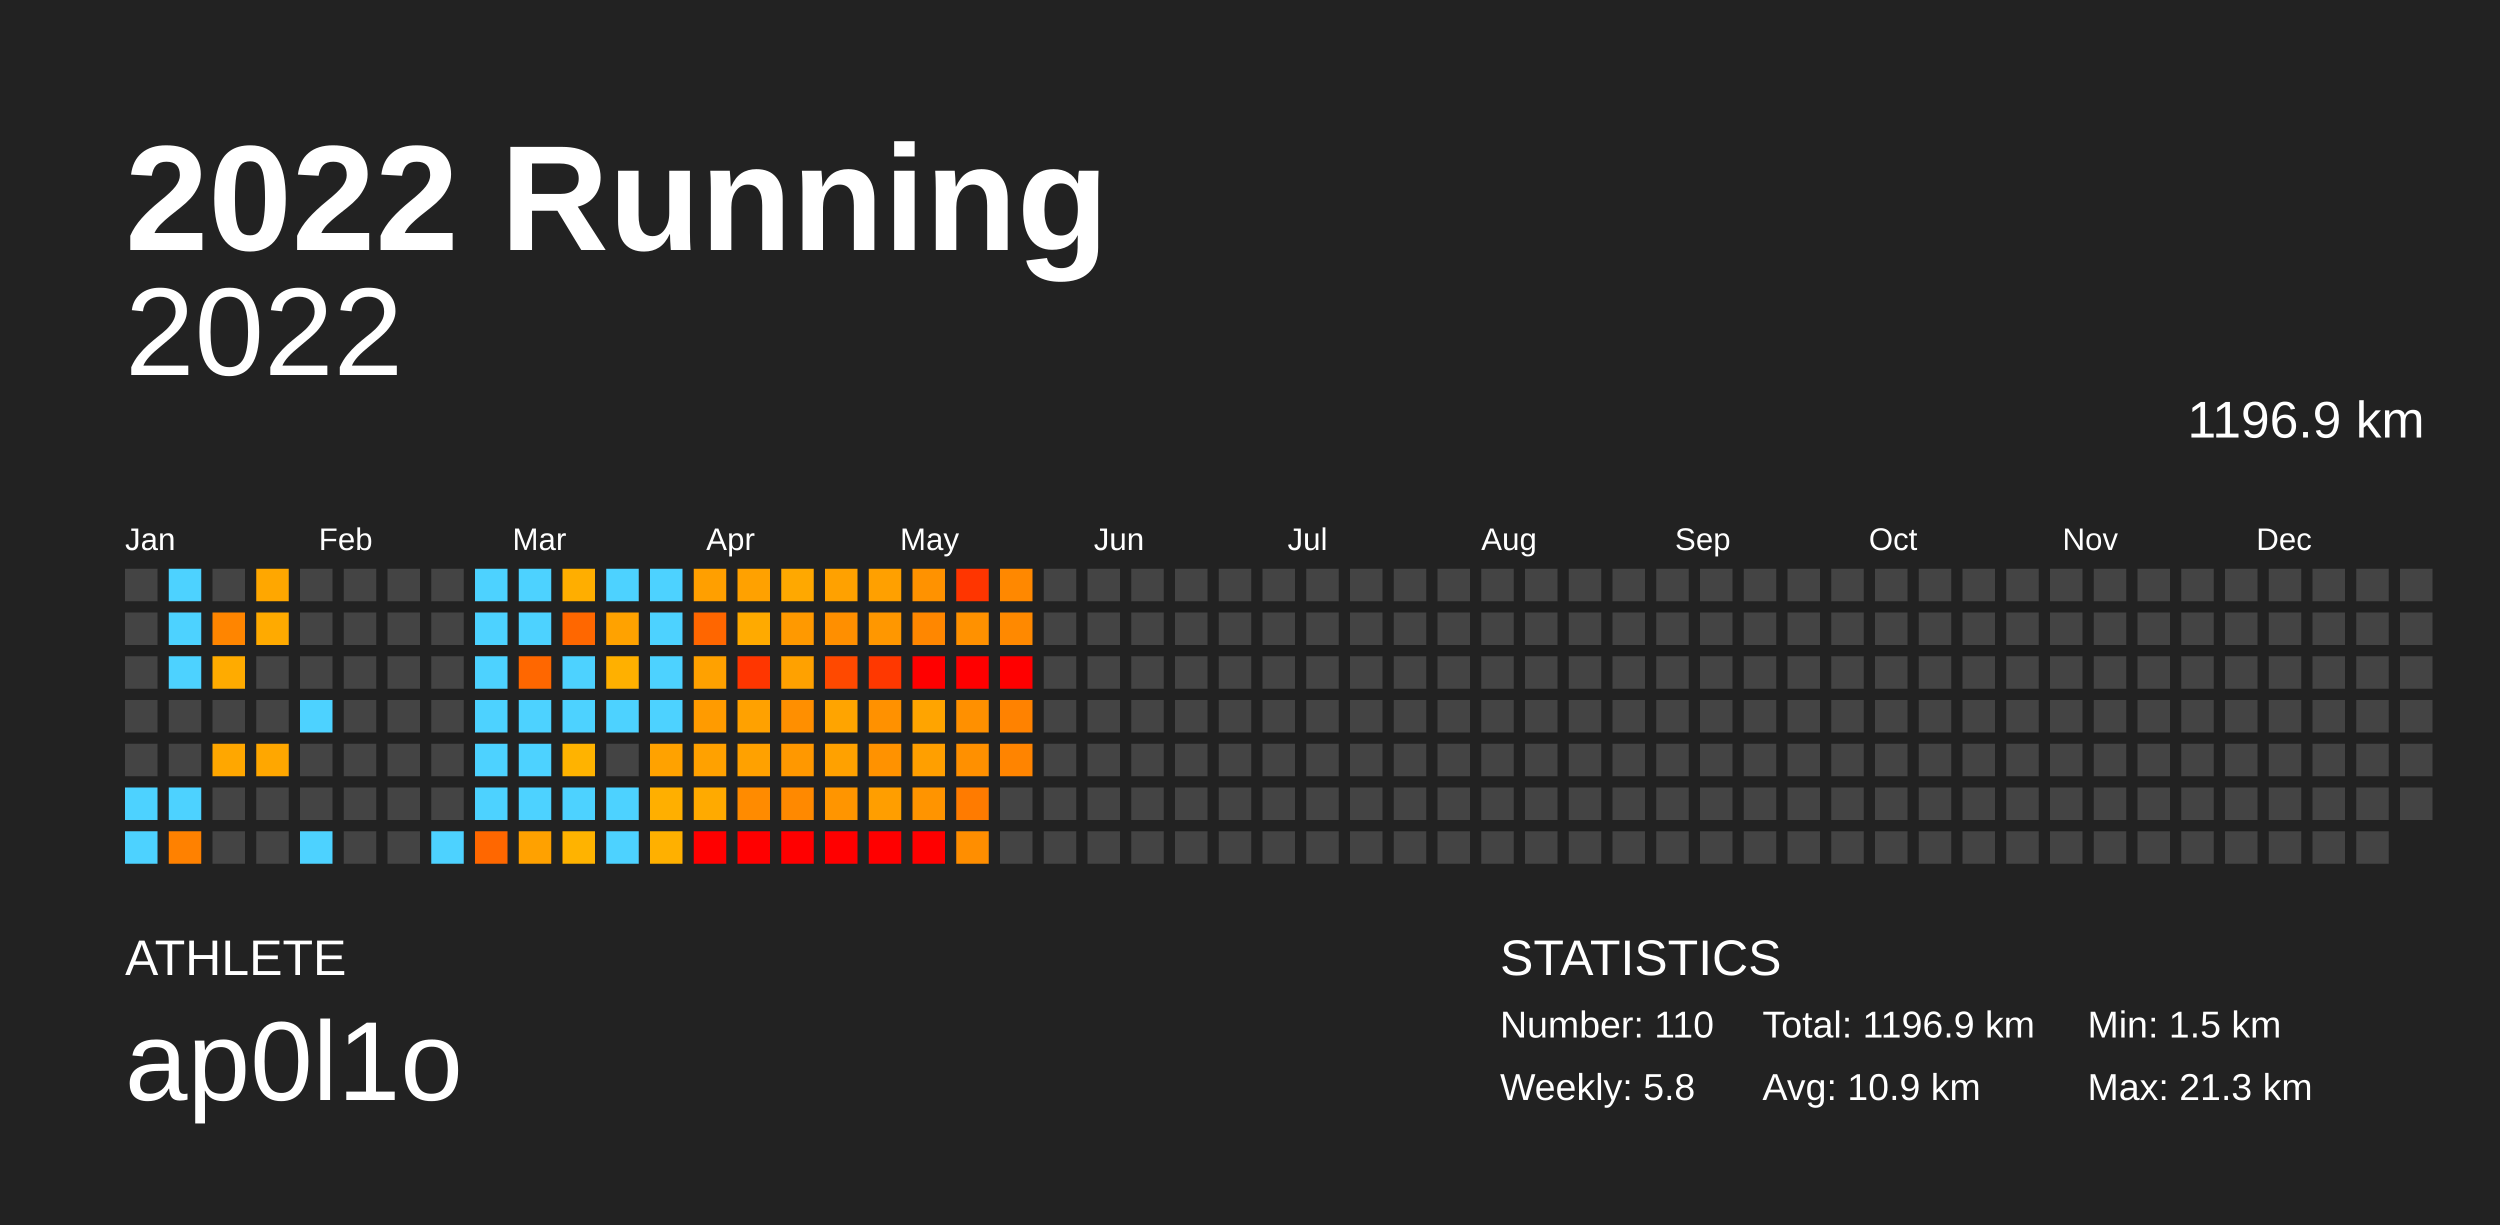
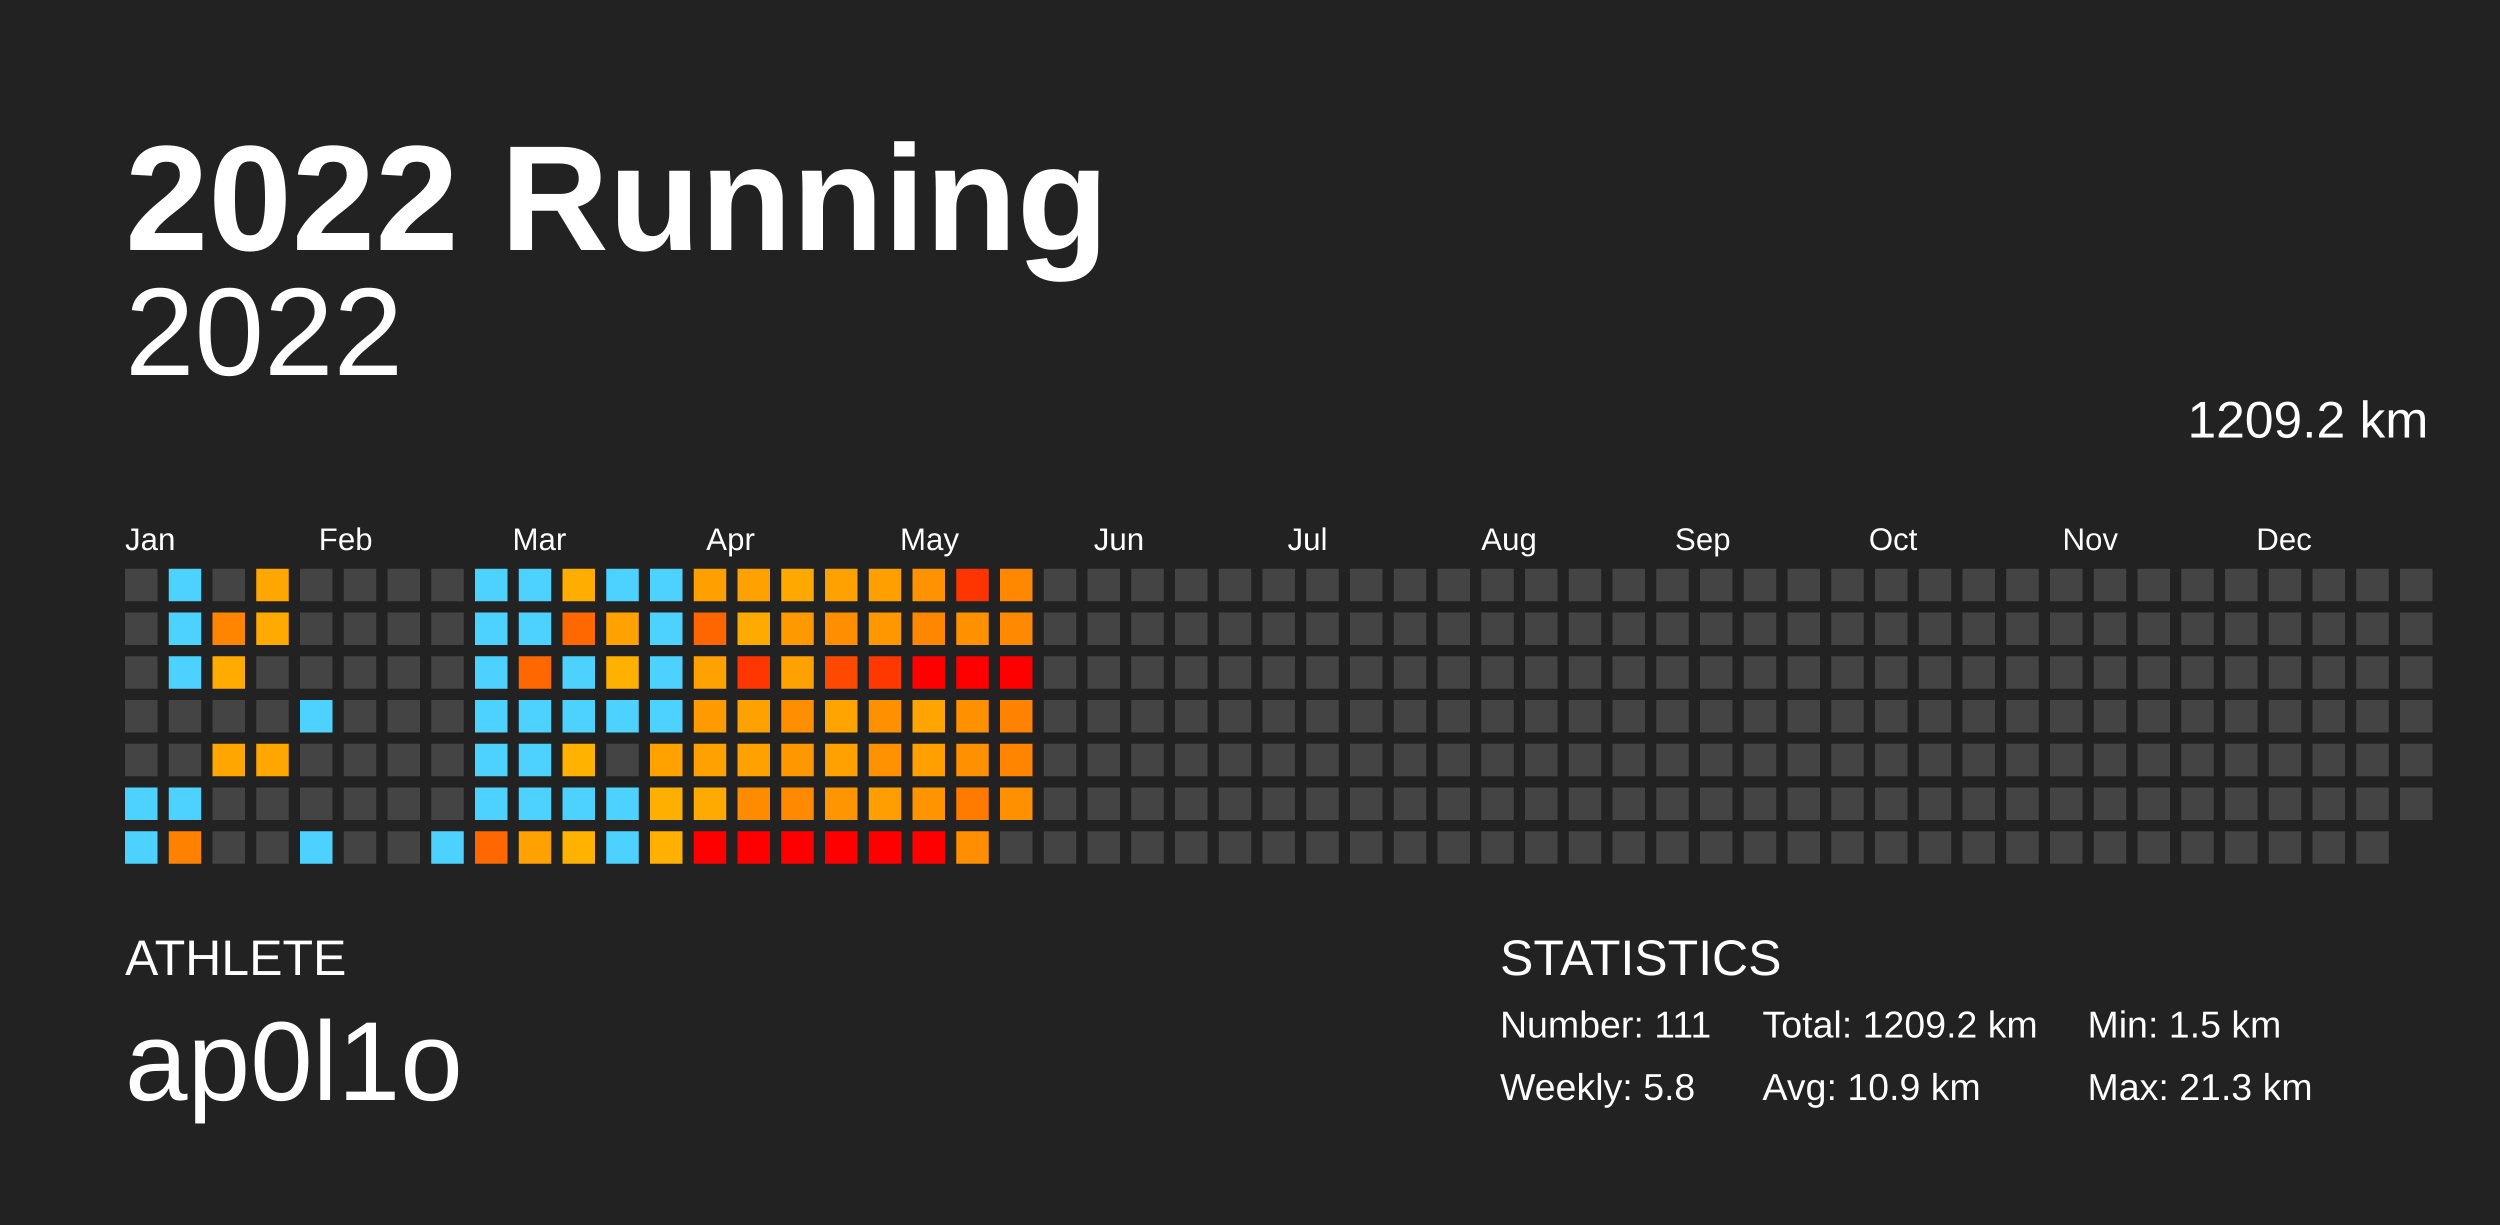
<svg xmlns="http://www.w3.org/2000/svg" baseProfile="full" height="98mm" version="1.1" viewBox="0,0,200,98" width="200mm">
  <defs />
  <rect fill="#222222" height="98" width="200" x="0" y="0" />
  <text fill="#FFFFFF" style="font-size:12px; font-family:Arial; font-weight:bold;" x="10" y="20">2022 Running</text>
  <text fill="#FFFFFF" style="font-size:4px; font-family:Arial" x="10" y="78">ATHLETE</text>
  <text fill="#FFFFFF" style="font-size:9px; font-family:Arial" x="10" y="88">ap0l1o</text>
  <text fill="#FFFFFF" style="font-size:4px; font-family:Arial" x="120" y="78">STATISTICS</text>
-   <text fill="#FFFFFF" style="font-size:3px; font-family:Arial" x="120" y="83">Number: 110</text>
+   <text fill="#FFFFFF" style="font-size:3px; font-family:Arial" x="120" y="83">Number: 111</text>
  <text fill="#FFFFFF" style="font-size:3px; font-family:Arial" x="120" y="88">Weekly: 5.8</text>
-   <text fill="#FFFFFF" style="font-size:3px; font-family:Arial" x="141" y="83">Total: 1196.9 km</text>
+   <text fill="#FFFFFF" style="font-size:3px; font-family:Arial" x="141" y="83">Total: 1209.2 km</text>
  <text fill="#FFFFFF" style="font-size:3px; font-family:Arial" x="141" y="88">Avg: 10.9 km</text>
  <text fill="#FFFFFF" style="font-size:3px; font-family:Arial" x="167" y="83">Min: 1.5 km</text>
  <text fill="#FFFFFF" style="font-size:3px; font-family:Arial" x="167" y="88">Max: 21.3 km</text>
  <text alignment-baseline="hanging" fill="#FFFFFF" style="font-size:10.0px; font-family:Arial;" x="10" y="30">2022</text>
-   <text alignment-baseline="hanging" fill="#FFFFFF" style="font-size:4.125px; font-family:Arial;" x="175" y="35">1196.9 km</text>
+   <text alignment-baseline="hanging" fill="#FFFFFF" style="font-size:4.125px; font-family:Arial;" x="175" y="35">1209.2 km</text>
  <text fill="#FFFFFF" style="font-size:2.5px; font-family:Arial" x="10.0" y="44">Jan</text>
  <text fill="#FFFFFF" style="font-size:2.5px; font-family:Arial" x="25.5" y="44">Feb</text>
  <text fill="#FFFFFF" style="font-size:2.5px; font-family:Arial" x="41.0" y="44">Mar</text>
  <text fill="#FFFFFF" style="font-size:2.5px; font-family:Arial" x="56.5" y="44">Apr</text>
  <text fill="#FFFFFF" style="font-size:2.5px; font-family:Arial" x="72.0" y="44">May</text>
  <text fill="#FFFFFF" style="font-size:2.5px; font-family:Arial" x="87.5" y="44">Jun</text>
  <text fill="#FFFFFF" style="font-size:2.5px; font-family:Arial" x="103.0" y="44">Jul</text>
  <text fill="#FFFFFF" style="font-size:2.5px; font-family:Arial" x="118.5" y="44">Aug</text>
  <text fill="#FFFFFF" style="font-size:2.5px; font-family:Arial" x="134.0" y="44">Sep</text>
  <text fill="#FFFFFF" style="font-size:2.5px; font-family:Arial" x="149.5" y="44">Oct</text>
  <text fill="#FFFFFF" style="font-size:2.5px; font-family:Arial" x="165.0" y="44">Nov</text>
  <text fill="#FFFFFF" style="font-size:2.5px; font-family:Arial" x="180.5" y="44">Dec</text>
  <rect fill="#444444" height="2.6" width="2.6" x="10.0" y="45.5" />
  <rect fill="#444444" height="2.6" width="2.6" x="10.0" y="49.0" />
  <rect fill="#444444" height="2.6" width="2.6" x="10.0" y="52.5" />
  <rect fill="#444444" height="2.6" width="2.6" x="10.0" y="56.0" />
  <rect fill="#444444" height="2.6" width="2.6" x="10.0" y="59.5" />
  <rect fill="#4dd2ff" height="2.6" width="2.6" x="10.0" y="63.0" />
  <rect fill="#4dd2ff" height="2.6" width="2.6" x="10.0" y="66.5" />
  <rect fill="#4dd2ff" height="2.6" width="2.6" x="13.5" y="45.5" />
  <rect fill="#4dd2ff" height="2.6" width="2.6" x="13.5" y="49.0" />
  <rect fill="#4dd2ff" height="2.6" width="2.6" x="13.5" y="52.5" />
  <rect fill="#444444" height="2.6" width="2.6" x="13.5" y="56.0" />
  <rect fill="#444444" height="2.6" width="2.6" x="13.5" y="59.5" />
  <rect fill="#4dd2ff" height="2.6" width="2.6" x="13.5" y="63.0" />
  <rect fill="#ff8100" height="2.6" width="2.6" x="13.5" y="66.5" />
  <rect fill="#444444" height="2.6" width="2.6" x="17.0" y="45.5" />
  <rect fill="#ff8500" height="2.6" width="2.6" x="17.0" y="49.0" />
  <rect fill="#ffab00" height="2.6" width="2.6" x="17.0" y="52.5" />
  <rect fill="#444444" height="2.6" width="2.6" x="17.0" y="56.0" />
  <rect fill="#ffa700" height="2.6" width="2.6" x="17.0" y="59.5" />
  <rect fill="#444444" height="2.6" width="2.6" x="17.0" y="63.0" />
  <rect fill="#444444" height="2.6" width="2.6" x="17.0" y="66.5" />
  <rect fill="#ffa700" height="2.6" width="2.6" x="20.5" y="45.5" />
  <rect fill="#ffaa00" height="2.6" width="2.6" x="20.5" y="49.0" />
  <rect fill="#444444" height="2.6" width="2.6" x="20.5" y="52.5" />
  <rect fill="#444444" height="2.6" width="2.6" x="20.5" y="56.0" />
  <rect fill="#ffa700" height="2.6" width="2.6" x="20.5" y="59.5" />
  <rect fill="#444444" height="2.6" width="2.6" x="20.5" y="63.0" />
  <rect fill="#444444" height="2.6" width="2.6" x="20.5" y="66.5" />
  <rect fill="#444444" height="2.6" width="2.6" x="24.0" y="45.5" />
  <rect fill="#444444" height="2.6" width="2.6" x="24.0" y="49.0" />
  <rect fill="#444444" height="2.6" width="2.6" x="24.0" y="52.5" />
  <rect fill="#4dd2ff" height="2.6" width="2.6" x="24.0" y="56.0" />
  <rect fill="#444444" height="2.6" width="2.6" x="24.0" y="59.5" />
  <rect fill="#444444" height="2.6" width="2.6" x="24.0" y="63.0" />
  <rect fill="#4dd2ff" height="2.6" width="2.6" x="24.0" y="66.5" />
  <rect fill="#444444" height="2.6" width="2.6" x="27.5" y="45.5" />
  <rect fill="#444444" height="2.6" width="2.6" x="27.5" y="49.0" />
  <rect fill="#444444" height="2.6" width="2.6" x="27.5" y="52.5" />
  <rect fill="#444444" height="2.6" width="2.6" x="27.5" y="56.0" />
  <rect fill="#444444" height="2.6" width="2.6" x="27.5" y="59.5" />
  <rect fill="#444444" height="2.6" width="2.6" x="27.5" y="63.0" />
  <rect fill="#444444" height="2.6" width="2.6" x="27.5" y="66.5" />
  <rect fill="#444444" height="2.6" width="2.6" x="31.0" y="45.5" />
  <rect fill="#444444" height="2.6" width="2.6" x="31.0" y="49.0" />
  <rect fill="#444444" height="2.6" width="2.6" x="31.0" y="52.5" />
  <rect fill="#444444" height="2.6" width="2.6" x="31.0" y="56.0" />
  <rect fill="#444444" height="2.6" width="2.6" x="31.0" y="59.5" />
  <rect fill="#444444" height="2.6" width="2.6" x="31.0" y="63.0" />
  <rect fill="#444444" height="2.6" width="2.6" x="31.0" y="66.5" />
  <rect fill="#444444" height="2.6" width="2.6" x="34.5" y="45.5" />
  <rect fill="#444444" height="2.6" width="2.6" x="34.5" y="49.0" />
  <rect fill="#444444" height="2.6" width="2.6" x="34.5" y="52.5" />
  <rect fill="#444444" height="2.6" width="2.6" x="34.5" y="56.0" />
  <rect fill="#444444" height="2.6" width="2.6" x="34.5" y="59.5" />
  <rect fill="#444444" height="2.6" width="2.6" x="34.5" y="63.0" />
  <rect fill="#4dd2ff" height="2.6" width="2.6" x="34.5" y="66.5" />
  <rect fill="#4dd2ff" height="2.6" width="2.6" x="38.0" y="45.5" />
  <rect fill="#4dd2ff" height="2.6" width="2.6" x="38.0" y="49.0" />
  <rect fill="#4dd2ff" height="2.6" width="2.6" x="38.0" y="52.5" />
  <rect fill="#4dd2ff" height="2.6" width="2.6" x="38.0" y="56.0" />
  <rect fill="#4dd2ff" height="2.6" width="2.6" x="38.0" y="59.5" />
  <rect fill="#4dd2ff" height="2.6" width="2.6" x="38.0" y="63.0" />
  <rect fill="#ff6700" height="2.6" width="2.6" x="38.0" y="66.5" />
  <rect fill="#4dd2ff" height="2.6" width="2.6" x="41.5" y="45.5" />
  <rect fill="#4dd2ff" height="2.6" width="2.6" x="41.5" y="49.0" />
  <rect fill="#ff6700" height="2.6" width="2.6" x="41.5" y="52.5" />
  <rect fill="#4dd2ff" height="2.6" width="2.6" x="41.5" y="56.0" />
  <rect fill="#4dd2ff" height="2.6" width="2.6" x="41.5" y="59.5" />
  <rect fill="#4dd2ff" height="2.6" width="2.6" x="41.5" y="63.0" />
  <rect fill="#ffa100" height="2.6" width="2.6" x="41.5" y="66.5" />
  <rect fill="#ffae00" height="2.6" width="2.6" x="45.0" y="45.5" />
  <rect fill="#ff6700" height="2.6" width="2.6" x="45.0" y="49.0" />
  <rect fill="#4dd2ff" height="2.6" width="2.6" x="45.0" y="52.5" />
  <rect fill="#4dd2ff" height="2.6" width="2.6" x="45.0" y="56.0" />
  <rect fill="#ffb300" height="2.6" width="2.6" x="45.0" y="59.5" />
  <rect fill="#4dd2ff" height="2.6" width="2.6" x="45.0" y="63.0" />
  <rect fill="#ffb300" height="2.6" width="2.6" x="45.0" y="66.5" />
  <rect fill="#4dd2ff" height="2.6" width="2.6" x="48.5" y="45.5" />
  <rect fill="#ffa200" height="2.6" width="2.6" x="48.5" y="49.0" />
  <rect fill="#ffb000" height="2.6" width="2.6" x="48.5" y="52.5" />
  <rect fill="#4dd2ff" height="2.6" width="2.6" x="48.5" y="56.0" />
  <rect fill="#444444" height="2.6" width="2.6" x="48.5" y="59.5" />
  <rect fill="#4dd2ff" height="2.6" width="2.6" x="48.5" y="63.0" />
  <rect fill="#4dd2ff" height="2.6" width="2.6" x="48.5" y="66.5" />
  <rect fill="#4dd2ff" height="2.6" width="2.6" x="52.0" y="45.5" />
  <rect fill="#4dd2ff" height="2.6" width="2.6" x="52.0" y="49.0" />
  <rect fill="#4dd2ff" height="2.6" width="2.6" x="52.0" y="52.5" />
  <rect fill="#4dd2ff" height="2.6" width="2.6" x="52.0" y="56.0" />
  <rect fill="#ffa200" height="2.6" width="2.6" x="52.0" y="59.5" />
  <rect fill="#ffaf00" height="2.6" width="2.6" x="52.0" y="63.0" />
  <rect fill="#ffb000" height="2.6" width="2.6" x="52.0" y="66.5" />
  <rect fill="#ff9f00" height="2.6" width="2.6" x="55.5" y="45.5" />
  <rect fill="#ff6600" height="2.6" width="2.6" x="55.5" y="49.0" />
  <rect fill="#ffa100" height="2.6" width="2.6" x="55.5" y="52.5" />
  <rect fill="#ff9b00" height="2.6" width="2.6" x="55.5" y="56.0" />
  <rect fill="#ffa100" height="2.6" width="2.6" x="55.5" y="59.5" />
  <rect fill="#ffaa00" height="2.6" width="2.6" x="55.5" y="63.0" />
  <rect fill="red" height="2.6" width="2.6" x="55.5" y="66.5" />
  <rect fill="#ffa100" height="2.6" width="2.6" x="59.0" y="45.5" />
  <rect fill="#ffaa00" height="2.6" width="2.6" x="59.0" y="49.0" />
  <rect fill="#ff3600" height="2.6" width="2.6" x="59.0" y="52.5" />
  <rect fill="#ffa100" height="2.6" width="2.6" x="59.0" y="56.0" />
  <rect fill="#ffa100" height="2.6" width="2.6" x="59.0" y="59.5" />
  <rect fill="#ff8b00" height="2.6" width="2.6" x="59.0" y="63.0" />
  <rect fill="red" height="2.6" width="2.6" x="59.0" y="66.5" />
  <rect fill="#ffa800" height="2.6" width="2.6" x="62.5" y="45.5" />
  <rect fill="#ff9900" height="2.6" width="2.6" x="62.5" y="49.0" />
  <rect fill="#ffa100" height="2.6" width="2.6" x="62.5" y="52.5" />
  <rect fill="#ff8f00" height="2.6" width="2.6" x="62.5" y="56.0" />
  <rect fill="#ff9800" height="2.6" width="2.6" x="62.5" y="59.5" />
  <rect fill="#ff8900" height="2.6" width="2.6" x="62.5" y="63.0" />
  <rect fill="red" height="2.6" width="2.6" x="62.5" y="66.5" />
  <rect fill="#ffa100" height="2.6" width="2.6" x="66.0" y="45.5" />
  <rect fill="#ff8f00" height="2.6" width="2.6" x="66.0" y="49.0" />
  <rect fill="#ff4900" height="2.6" width="2.6" x="66.0" y="52.5" />
  <rect fill="#ffa400" height="2.6" width="2.6" x="66.0" y="56.0" />
  <rect fill="#ffa100" height="2.6" width="2.6" x="66.0" y="59.5" />
  <rect fill="#ff9500" height="2.6" width="2.6" x="66.0" y="63.0" />
  <rect fill="red" height="2.6" width="2.6" x="66.0" y="66.5" />
  <rect fill="#ffa000" height="2.6" width="2.6" x="69.5" y="45.5" />
  <rect fill="#ff9700" height="2.6" width="2.6" x="69.5" y="49.0" />
  <rect fill="#ff3800" height="2.6" width="2.6" x="69.5" y="52.5" />
  <rect fill="#ff9100" height="2.6" width="2.6" x="69.5" y="56.0" />
  <rect fill="#ff9200" height="2.6" width="2.6" x="69.5" y="59.5" />
  <rect fill="#ff9e00" height="2.6" width="2.6" x="69.5" y="63.0" />
  <rect fill="red" height="2.6" width="2.6" x="69.5" y="66.5" />
  <rect fill="#ff9200" height="2.6" width="2.6" x="73.0" y="45.5" />
  <rect fill="#ff8700" height="2.6" width="2.6" x="73.0" y="49.0" />
  <rect fill="red" height="2.6" width="2.6" x="73.0" y="52.5" />
  <rect fill="#ffa400" height="2.6" width="2.6" x="73.0" y="56.0" />
  <rect fill="#ff9f00" height="2.6" width="2.6" x="73.0" y="59.5" />
  <rect fill="#ff9400" height="2.6" width="2.6" x="73.0" y="63.0" />
  <rect fill="red" height="2.6" width="2.6" x="73.0" y="66.5" />
  <rect fill="#ff3500" height="2.6" width="2.6" x="76.5" y="45.5" />
  <rect fill="#ff9100" height="2.6" width="2.6" x="76.5" y="49.0" />
  <rect fill="red" height="2.6" width="2.6" x="76.5" y="52.5" />
  <rect fill="#ff9000" height="2.6" width="2.6" x="76.5" y="56.0" />
  <rect fill="#ff9000" height="2.6" width="2.6" x="76.5" y="59.5" />
  <rect fill="#ff7b00" height="2.6" width="2.6" x="76.5" y="63.0" />
  <rect fill="#ff8e00" height="2.6" width="2.6" x="76.5" y="66.5" />
  <rect fill="#ff8800" height="2.6" width="2.6" x="80.0" y="45.5" />
  <rect fill="#ff8900" height="2.6" width="2.6" x="80.0" y="49.0" />
  <rect fill="red" height="2.6" width="2.6" x="80.0" y="52.5" />
  <rect fill="#ff8200" height="2.6" width="2.6" x="80.0" y="56.0" />
  <rect fill="#ff8400" height="2.6" width="2.6" x="80.0" y="59.5" />
-   <rect fill="#444444" height="2.6" width="2.6" x="80.0" y="63.0" />
+   <rect fill="#ff9100" height="2.6" width="2.6" x="80.0" y="63.0" />
  <rect fill="#444444" height="2.6" width="2.6" x="80.0" y="66.5" />
  <rect fill="#444444" height="2.6" width="2.6" x="83.5" y="45.5" />
  <rect fill="#444444" height="2.6" width="2.6" x="83.5" y="49.0" />
  <rect fill="#444444" height="2.6" width="2.6" x="83.5" y="52.5" />
  <rect fill="#444444" height="2.6" width="2.6" x="83.5" y="56.0" />
  <rect fill="#444444" height="2.6" width="2.6" x="83.5" y="59.5" />
  <rect fill="#444444" height="2.6" width="2.6" x="83.5" y="63.0" />
  <rect fill="#444444" height="2.6" width="2.6" x="83.5" y="66.5" />
  <rect fill="#444444" height="2.6" width="2.6" x="87.0" y="45.5" />
  <rect fill="#444444" height="2.6" width="2.6" x="87.0" y="49.0" />
  <rect fill="#444444" height="2.6" width="2.6" x="87.0" y="52.5" />
  <rect fill="#444444" height="2.6" width="2.6" x="87.0" y="56.0" />
  <rect fill="#444444" height="2.6" width="2.6" x="87.0" y="59.5" />
  <rect fill="#444444" height="2.6" width="2.6" x="87.0" y="63.0" />
  <rect fill="#444444" height="2.6" width="2.6" x="87.0" y="66.5" />
  <rect fill="#444444" height="2.6" width="2.6" x="90.5" y="45.5" />
  <rect fill="#444444" height="2.6" width="2.6" x="90.5" y="49.0" />
  <rect fill="#444444" height="2.6" width="2.6" x="90.5" y="52.5" />
  <rect fill="#444444" height="2.6" width="2.6" x="90.5" y="56.0" />
  <rect fill="#444444" height="2.6" width="2.6" x="90.5" y="59.5" />
  <rect fill="#444444" height="2.6" width="2.6" x="90.5" y="63.0" />
  <rect fill="#444444" height="2.6" width="2.6" x="90.5" y="66.5" />
  <rect fill="#444444" height="2.6" width="2.6" x="94.0" y="45.5" />
  <rect fill="#444444" height="2.6" width="2.6" x="94.0" y="49.0" />
  <rect fill="#444444" height="2.6" width="2.6" x="94.0" y="52.5" />
  <rect fill="#444444" height="2.6" width="2.6" x="94.0" y="56.0" />
  <rect fill="#444444" height="2.6" width="2.6" x="94.0" y="59.5" />
  <rect fill="#444444" height="2.6" width="2.6" x="94.0" y="63.0" />
  <rect fill="#444444" height="2.6" width="2.6" x="94.0" y="66.5" />
  <rect fill="#444444" height="2.6" width="2.6" x="97.5" y="45.5" />
  <rect fill="#444444" height="2.6" width="2.6" x="97.5" y="49.0" />
  <rect fill="#444444" height="2.6" width="2.6" x="97.5" y="52.5" />
  <rect fill="#444444" height="2.6" width="2.6" x="97.5" y="56.0" />
  <rect fill="#444444" height="2.6" width="2.6" x="97.5" y="59.5" />
  <rect fill="#444444" height="2.6" width="2.6" x="97.5" y="63.0" />
  <rect fill="#444444" height="2.6" width="2.6" x="97.5" y="66.5" />
  <rect fill="#444444" height="2.6" width="2.6" x="101.0" y="45.5" />
  <rect fill="#444444" height="2.6" width="2.6" x="101.0" y="49.0" />
  <rect fill="#444444" height="2.6" width="2.6" x="101.0" y="52.5" />
  <rect fill="#444444" height="2.6" width="2.6" x="101.0" y="56.0" />
  <rect fill="#444444" height="2.6" width="2.6" x="101.0" y="59.5" />
  <rect fill="#444444" height="2.6" width="2.6" x="101.0" y="63.0" />
  <rect fill="#444444" height="2.6" width="2.6" x="101.0" y="66.5" />
  <rect fill="#444444" height="2.6" width="2.6" x="104.5" y="45.5" />
  <rect fill="#444444" height="2.6" width="2.6" x="104.5" y="49.0" />
  <rect fill="#444444" height="2.6" width="2.6" x="104.5" y="52.5" />
  <rect fill="#444444" height="2.6" width="2.6" x="104.5" y="56.0" />
  <rect fill="#444444" height="2.6" width="2.6" x="104.5" y="59.5" />
  <rect fill="#444444" height="2.6" width="2.6" x="104.5" y="63.0" />
  <rect fill="#444444" height="2.6" width="2.6" x="104.5" y="66.5" />
  <rect fill="#444444" height="2.6" width="2.6" x="108.0" y="45.5" />
  <rect fill="#444444" height="2.6" width="2.6" x="108.0" y="49.0" />
  <rect fill="#444444" height="2.6" width="2.6" x="108.0" y="52.5" />
  <rect fill="#444444" height="2.6" width="2.6" x="108.0" y="56.0" />
  <rect fill="#444444" height="2.6" width="2.6" x="108.0" y="59.5" />
  <rect fill="#444444" height="2.6" width="2.6" x="108.0" y="63.0" />
  <rect fill="#444444" height="2.6" width="2.6" x="108.0" y="66.5" />
  <rect fill="#444444" height="2.6" width="2.6" x="111.5" y="45.5" />
  <rect fill="#444444" height="2.6" width="2.6" x="111.5" y="49.0" />
  <rect fill="#444444" height="2.6" width="2.6" x="111.5" y="52.5" />
  <rect fill="#444444" height="2.6" width="2.6" x="111.5" y="56.0" />
  <rect fill="#444444" height="2.6" width="2.6" x="111.5" y="59.5" />
  <rect fill="#444444" height="2.6" width="2.6" x="111.5" y="63.0" />
  <rect fill="#444444" height="2.6" width="2.6" x="111.5" y="66.5" />
  <rect fill="#444444" height="2.6" width="2.6" x="115.0" y="45.5" />
  <rect fill="#444444" height="2.6" width="2.6" x="115.0" y="49.0" />
  <rect fill="#444444" height="2.6" width="2.6" x="115.0" y="52.5" />
  <rect fill="#444444" height="2.6" width="2.6" x="115.0" y="56.0" />
  <rect fill="#444444" height="2.6" width="2.6" x="115.0" y="59.5" />
  <rect fill="#444444" height="2.6" width="2.6" x="115.0" y="63.0" />
  <rect fill="#444444" height="2.6" width="2.6" x="115.0" y="66.5" />
  <rect fill="#444444" height="2.6" width="2.6" x="118.5" y="45.5" />
  <rect fill="#444444" height="2.6" width="2.6" x="118.5" y="49.0" />
  <rect fill="#444444" height="2.6" width="2.6" x="118.5" y="52.5" />
  <rect fill="#444444" height="2.6" width="2.6" x="118.5" y="56.0" />
  <rect fill="#444444" height="2.6" width="2.6" x="118.5" y="59.5" />
  <rect fill="#444444" height="2.6" width="2.6" x="118.5" y="63.0" />
  <rect fill="#444444" height="2.6" width="2.6" x="118.5" y="66.5" />
  <rect fill="#444444" height="2.6" width="2.6" x="122.0" y="45.5" />
  <rect fill="#444444" height="2.6" width="2.6" x="122.0" y="49.0" />
  <rect fill="#444444" height="2.6" width="2.6" x="122.0" y="52.5" />
  <rect fill="#444444" height="2.6" width="2.6" x="122.0" y="56.0" />
  <rect fill="#444444" height="2.6" width="2.6" x="122.0" y="59.5" />
  <rect fill="#444444" height="2.6" width="2.6" x="122.0" y="63.0" />
  <rect fill="#444444" height="2.6" width="2.6" x="122.0" y="66.5" />
  <rect fill="#444444" height="2.6" width="2.6" x="125.5" y="45.5" />
  <rect fill="#444444" height="2.6" width="2.6" x="125.5" y="49.0" />
  <rect fill="#444444" height="2.6" width="2.6" x="125.5" y="52.5" />
  <rect fill="#444444" height="2.6" width="2.6" x="125.5" y="56.0" />
  <rect fill="#444444" height="2.6" width="2.6" x="125.5" y="59.5" />
  <rect fill="#444444" height="2.6" width="2.6" x="125.5" y="63.0" />
  <rect fill="#444444" height="2.6" width="2.6" x="125.5" y="66.5" />
  <rect fill="#444444" height="2.6" width="2.6" x="129.0" y="45.5" />
  <rect fill="#444444" height="2.6" width="2.6" x="129.0" y="49.0" />
  <rect fill="#444444" height="2.6" width="2.6" x="129.0" y="52.5" />
  <rect fill="#444444" height="2.6" width="2.6" x="129.0" y="56.0" />
  <rect fill="#444444" height="2.6" width="2.6" x="129.0" y="59.5" />
  <rect fill="#444444" height="2.6" width="2.6" x="129.0" y="63.0" />
  <rect fill="#444444" height="2.6" width="2.6" x="129.0" y="66.5" />
  <rect fill="#444444" height="2.6" width="2.6" x="132.5" y="45.5" />
  <rect fill="#444444" height="2.6" width="2.6" x="132.5" y="49.0" />
  <rect fill="#444444" height="2.6" width="2.6" x="132.5" y="52.5" />
  <rect fill="#444444" height="2.6" width="2.6" x="132.5" y="56.0" />
  <rect fill="#444444" height="2.6" width="2.6" x="132.5" y="59.5" />
  <rect fill="#444444" height="2.6" width="2.6" x="132.5" y="63.0" />
  <rect fill="#444444" height="2.6" width="2.6" x="132.5" y="66.5" />
  <rect fill="#444444" height="2.6" width="2.6" x="136.0" y="45.5" />
  <rect fill="#444444" height="2.6" width="2.6" x="136.0" y="49.0" />
  <rect fill="#444444" height="2.6" width="2.6" x="136.0" y="52.5" />
  <rect fill="#444444" height="2.6" width="2.6" x="136.0" y="56.0" />
  <rect fill="#444444" height="2.6" width="2.6" x="136.0" y="59.5" />
  <rect fill="#444444" height="2.6" width="2.6" x="136.0" y="63.0" />
  <rect fill="#444444" height="2.6" width="2.6" x="136.0" y="66.5" />
  <rect fill="#444444" height="2.6" width="2.6" x="139.5" y="45.5" />
  <rect fill="#444444" height="2.6" width="2.6" x="139.5" y="49.0" />
  <rect fill="#444444" height="2.6" width="2.6" x="139.5" y="52.5" />
  <rect fill="#444444" height="2.6" width="2.6" x="139.5" y="56.0" />
  <rect fill="#444444" height="2.6" width="2.6" x="139.5" y="59.5" />
  <rect fill="#444444" height="2.6" width="2.6" x="139.5" y="63.0" />
  <rect fill="#444444" height="2.6" width="2.6" x="139.5" y="66.5" />
  <rect fill="#444444" height="2.6" width="2.6" x="143.0" y="45.5" />
  <rect fill="#444444" height="2.6" width="2.6" x="143.0" y="49.0" />
  <rect fill="#444444" height="2.6" width="2.6" x="143.0" y="52.5" />
  <rect fill="#444444" height="2.6" width="2.6" x="143.0" y="56.0" />
  <rect fill="#444444" height="2.6" width="2.6" x="143.0" y="59.5" />
  <rect fill="#444444" height="2.6" width="2.6" x="143.0" y="63.0" />
  <rect fill="#444444" height="2.6" width="2.6" x="143.0" y="66.5" />
  <rect fill="#444444" height="2.6" width="2.6" x="146.5" y="45.5" />
  <rect fill="#444444" height="2.6" width="2.6" x="146.5" y="49.0" />
  <rect fill="#444444" height="2.6" width="2.6" x="146.5" y="52.5" />
  <rect fill="#444444" height="2.6" width="2.6" x="146.5" y="56.0" />
  <rect fill="#444444" height="2.6" width="2.6" x="146.5" y="59.5" />
  <rect fill="#444444" height="2.6" width="2.6" x="146.5" y="63.0" />
  <rect fill="#444444" height="2.6" width="2.6" x="146.5" y="66.5" />
  <rect fill="#444444" height="2.6" width="2.6" x="150.0" y="45.5" />
  <rect fill="#444444" height="2.6" width="2.6" x="150.0" y="49.0" />
  <rect fill="#444444" height="2.6" width="2.6" x="150.0" y="52.5" />
  <rect fill="#444444" height="2.6" width="2.6" x="150.0" y="56.0" />
  <rect fill="#444444" height="2.6" width="2.6" x="150.0" y="59.5" />
  <rect fill="#444444" height="2.6" width="2.6" x="150.0" y="63.0" />
  <rect fill="#444444" height="2.6" width="2.6" x="150.0" y="66.5" />
  <rect fill="#444444" height="2.6" width="2.6" x="153.5" y="45.5" />
  <rect fill="#444444" height="2.6" width="2.6" x="153.5" y="49.0" />
  <rect fill="#444444" height="2.6" width="2.6" x="153.5" y="52.5" />
  <rect fill="#444444" height="2.6" width="2.6" x="153.5" y="56.0" />
  <rect fill="#444444" height="2.6" width="2.6" x="153.5" y="59.5" />
  <rect fill="#444444" height="2.6" width="2.6" x="153.5" y="63.0" />
  <rect fill="#444444" height="2.6" width="2.6" x="153.5" y="66.5" />
  <rect fill="#444444" height="2.6" width="2.6" x="157.0" y="45.5" />
  <rect fill="#444444" height="2.6" width="2.6" x="157.0" y="49.0" />
  <rect fill="#444444" height="2.6" width="2.6" x="157.0" y="52.5" />
  <rect fill="#444444" height="2.6" width="2.6" x="157.0" y="56.0" />
  <rect fill="#444444" height="2.6" width="2.6" x="157.0" y="59.5" />
  <rect fill="#444444" height="2.6" width="2.6" x="157.0" y="63.0" />
  <rect fill="#444444" height="2.6" width="2.6" x="157.0" y="66.5" />
  <rect fill="#444444" height="2.6" width="2.6" x="160.5" y="45.5" />
  <rect fill="#444444" height="2.6" width="2.6" x="160.5" y="49.0" />
  <rect fill="#444444" height="2.6" width="2.6" x="160.5" y="52.5" />
  <rect fill="#444444" height="2.6" width="2.6" x="160.5" y="56.0" />
  <rect fill="#444444" height="2.6" width="2.6" x="160.5" y="59.5" />
  <rect fill="#444444" height="2.6" width="2.6" x="160.5" y="63.0" />
  <rect fill="#444444" height="2.6" width="2.6" x="160.5" y="66.5" />
  <rect fill="#444444" height="2.6" width="2.6" x="164.0" y="45.5" />
  <rect fill="#444444" height="2.6" width="2.6" x="164.0" y="49.0" />
  <rect fill="#444444" height="2.6" width="2.6" x="164.0" y="52.5" />
  <rect fill="#444444" height="2.6" width="2.6" x="164.0" y="56.0" />
  <rect fill="#444444" height="2.6" width="2.6" x="164.0" y="59.5" />
  <rect fill="#444444" height="2.6" width="2.6" x="164.0" y="63.0" />
  <rect fill="#444444" height="2.6" width="2.6" x="164.0" y="66.5" />
  <rect fill="#444444" height="2.6" width="2.6" x="167.5" y="45.5" />
  <rect fill="#444444" height="2.6" width="2.6" x="167.5" y="49.0" />
  <rect fill="#444444" height="2.6" width="2.6" x="167.5" y="52.5" />
  <rect fill="#444444" height="2.6" width="2.6" x="167.5" y="56.0" />
  <rect fill="#444444" height="2.6" width="2.6" x="167.5" y="59.5" />
  <rect fill="#444444" height="2.6" width="2.6" x="167.5" y="63.0" />
  <rect fill="#444444" height="2.6" width="2.6" x="167.5" y="66.5" />
  <rect fill="#444444" height="2.6" width="2.6" x="171.0" y="45.5" />
  <rect fill="#444444" height="2.6" width="2.6" x="171.0" y="49.0" />
  <rect fill="#444444" height="2.6" width="2.6" x="171.0" y="52.5" />
  <rect fill="#444444" height="2.6" width="2.6" x="171.0" y="56.0" />
  <rect fill="#444444" height="2.6" width="2.6" x="171.0" y="59.5" />
  <rect fill="#444444" height="2.6" width="2.6" x="171.0" y="63.0" />
  <rect fill="#444444" height="2.6" width="2.6" x="171.0" y="66.5" />
  <rect fill="#444444" height="2.6" width="2.6" x="174.5" y="45.5" />
  <rect fill="#444444" height="2.6" width="2.6" x="174.5" y="49.0" />
  <rect fill="#444444" height="2.6" width="2.6" x="174.5" y="52.5" />
  <rect fill="#444444" height="2.6" width="2.6" x="174.5" y="56.0" />
  <rect fill="#444444" height="2.6" width="2.6" x="174.5" y="59.5" />
  <rect fill="#444444" height="2.6" width="2.6" x="174.5" y="63.0" />
  <rect fill="#444444" height="2.6" width="2.6" x="174.5" y="66.5" />
  <rect fill="#444444" height="2.6" width="2.6" x="178.0" y="45.5" />
  <rect fill="#444444" height="2.6" width="2.6" x="178.0" y="49.0" />
  <rect fill="#444444" height="2.6" width="2.6" x="178.0" y="52.5" />
  <rect fill="#444444" height="2.6" width="2.6" x="178.0" y="56.0" />
  <rect fill="#444444" height="2.6" width="2.6" x="178.0" y="59.5" />
  <rect fill="#444444" height="2.6" width="2.6" x="178.0" y="63.0" />
  <rect fill="#444444" height="2.6" width="2.6" x="178.0" y="66.5" />
  <rect fill="#444444" height="2.6" width="2.6" x="181.5" y="45.5" />
  <rect fill="#444444" height="2.6" width="2.6" x="181.5" y="49.0" />
  <rect fill="#444444" height="2.6" width="2.6" x="181.5" y="52.5" />
  <rect fill="#444444" height="2.6" width="2.6" x="181.5" y="56.0" />
  <rect fill="#444444" height="2.6" width="2.6" x="181.5" y="59.5" />
  <rect fill="#444444" height="2.6" width="2.6" x="181.5" y="63.0" />
  <rect fill="#444444" height="2.6" width="2.6" x="181.5" y="66.5" />
  <rect fill="#444444" height="2.6" width="2.6" x="185.0" y="45.5" />
  <rect fill="#444444" height="2.6" width="2.6" x="185.0" y="49.0" />
  <rect fill="#444444" height="2.6" width="2.6" x="185.0" y="52.5" />
  <rect fill="#444444" height="2.6" width="2.6" x="185.0" y="56.0" />
  <rect fill="#444444" height="2.6" width="2.6" x="185.0" y="59.5" />
  <rect fill="#444444" height="2.6" width="2.6" x="185.0" y="63.0" />
  <rect fill="#444444" height="2.6" width="2.6" x="185.0" y="66.5" />
  <rect fill="#444444" height="2.6" width="2.6" x="188.5" y="45.5" />
  <rect fill="#444444" height="2.6" width="2.6" x="188.5" y="49.0" />
  <rect fill="#444444" height="2.6" width="2.6" x="188.5" y="52.5" />
  <rect fill="#444444" height="2.6" width="2.6" x="188.5" y="56.0" />
  <rect fill="#444444" height="2.6" width="2.6" x="188.5" y="59.5" />
  <rect fill="#444444" height="2.6" width="2.6" x="188.5" y="63.0" />
  <rect fill="#444444" height="2.6" width="2.6" x="188.5" y="66.5" />
  <rect fill="#444444" height="2.6" width="2.6" x="192.0" y="45.5" />
  <rect fill="#444444" height="2.6" width="2.6" x="192.0" y="49.0" />
  <rect fill="#444444" height="2.6" width="2.6" x="192.0" y="52.5" />
  <rect fill="#444444" height="2.6" width="2.6" x="192.0" y="56.0" />
  <rect fill="#444444" height="2.6" width="2.6" x="192.0" y="59.5" />
  <rect fill="#444444" height="2.6" width="2.6" x="192.0" y="63.0" />
</svg>
